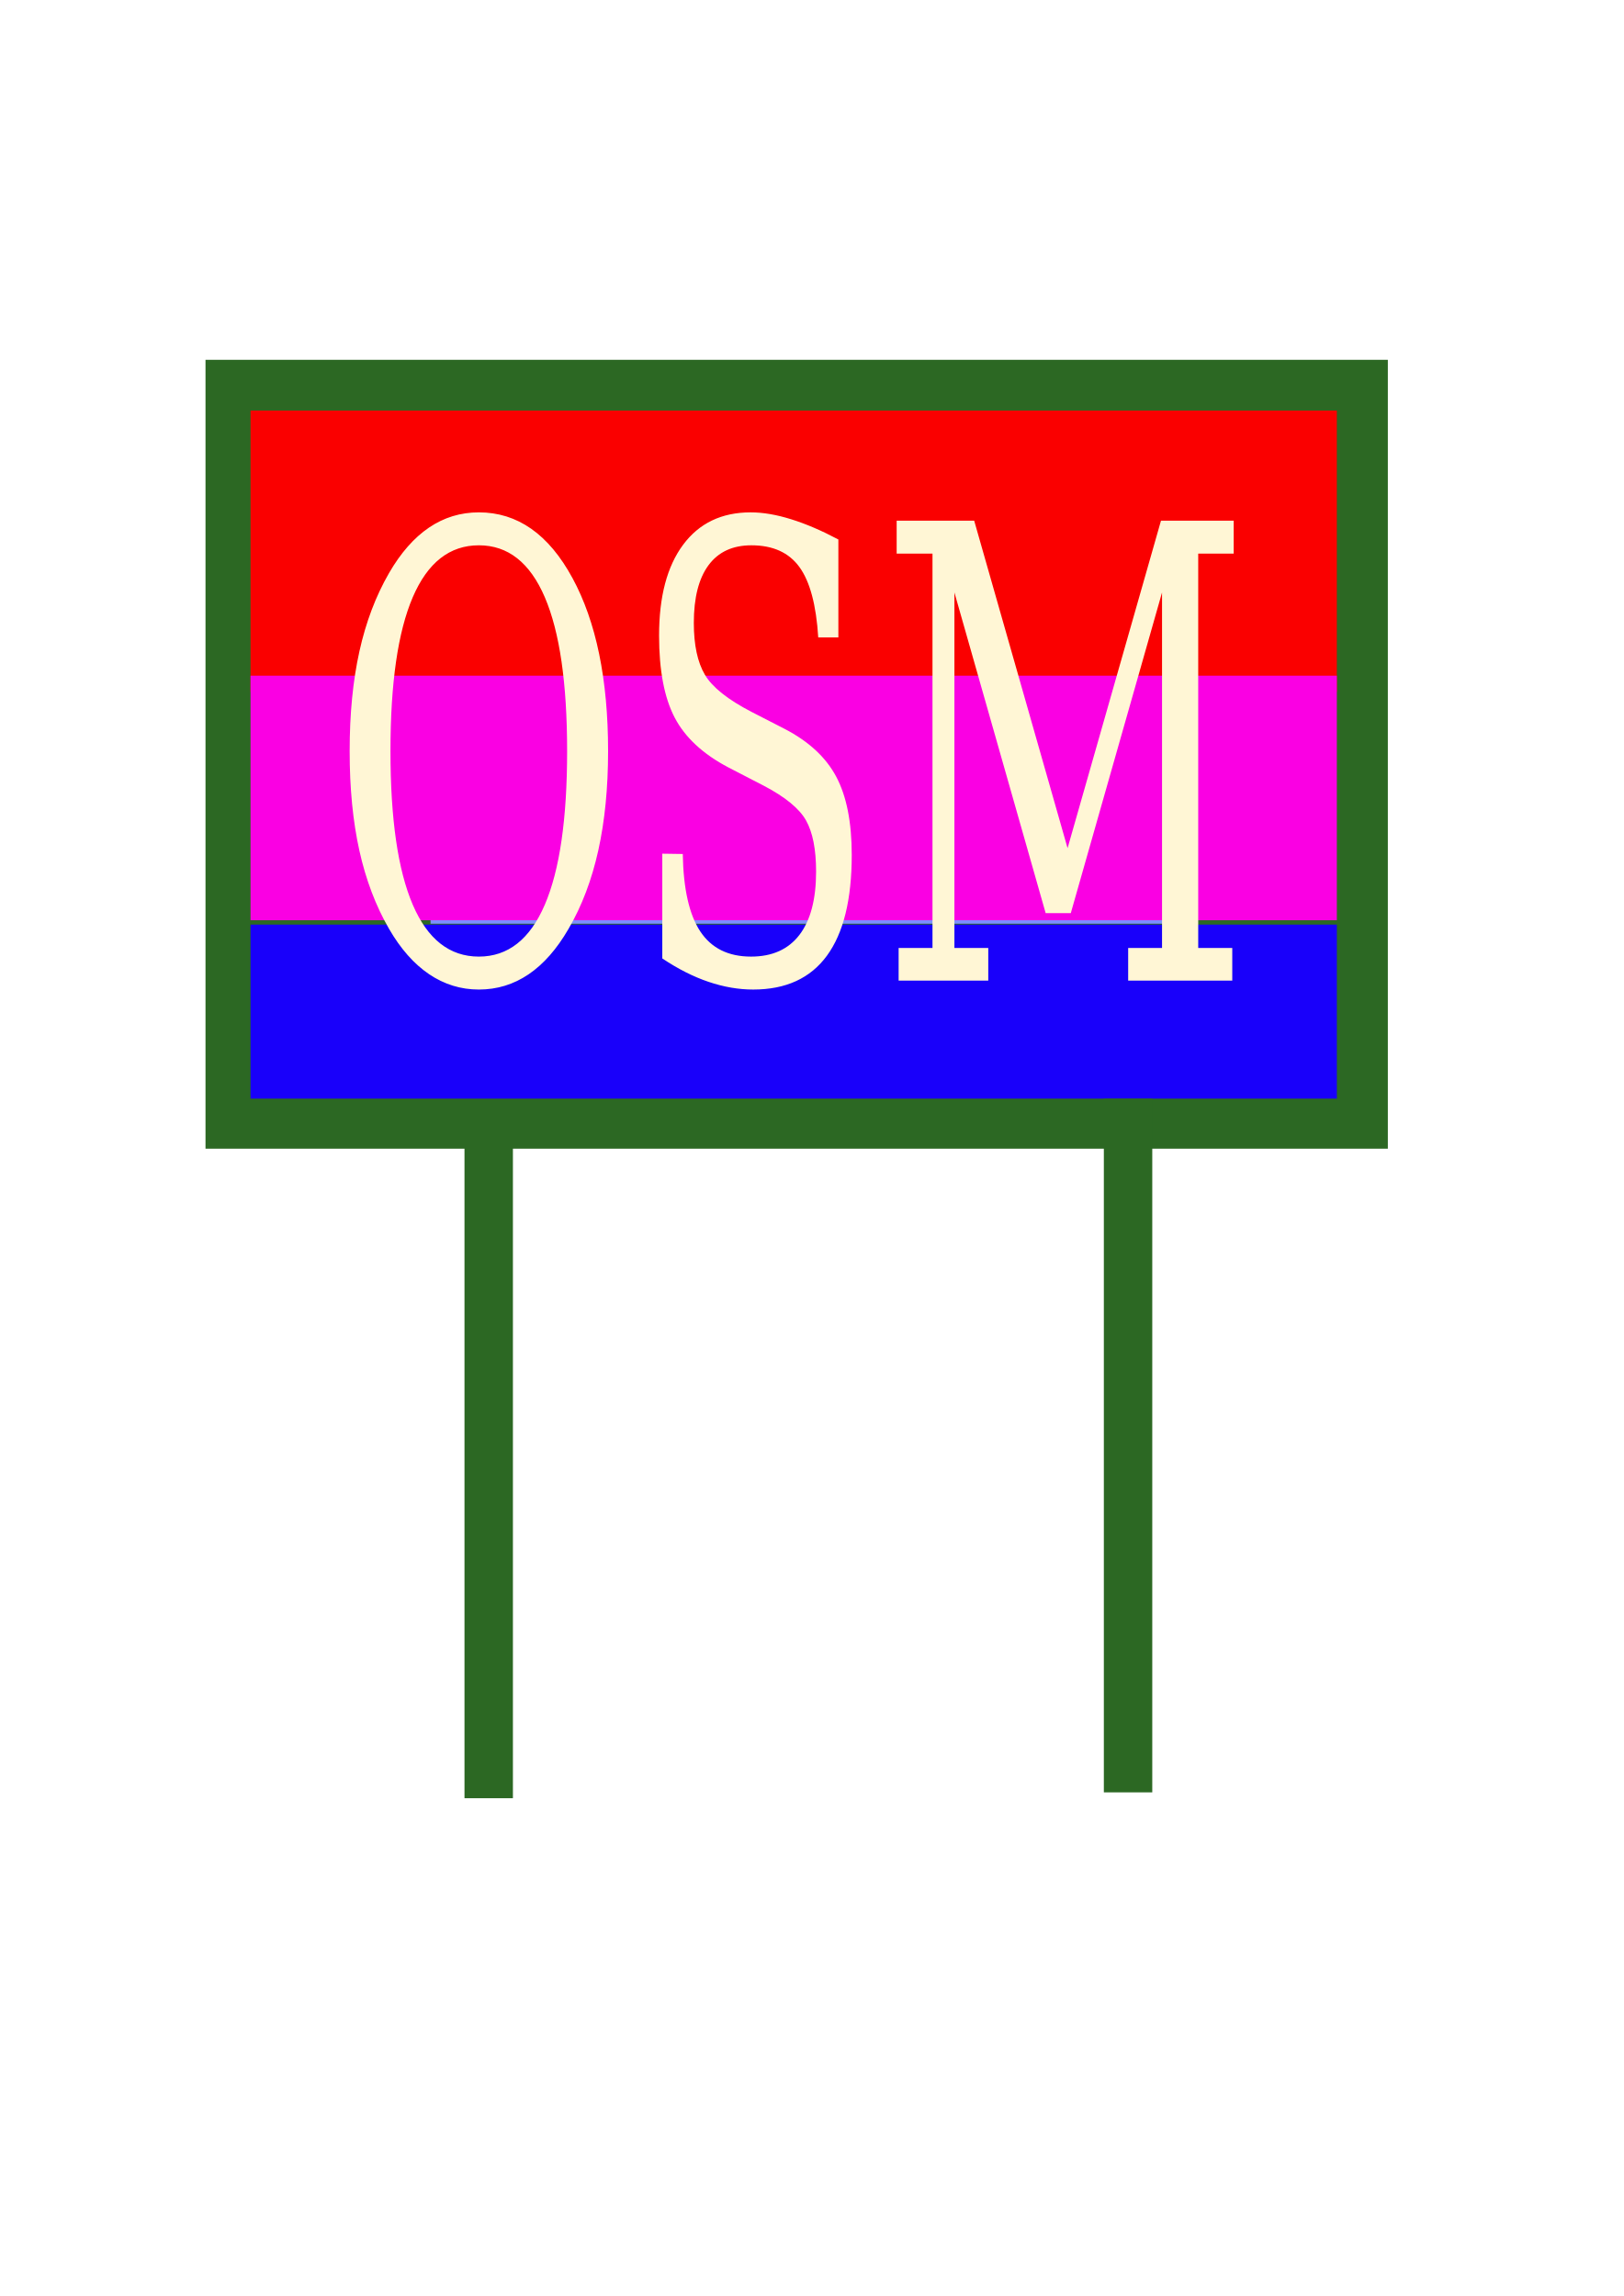
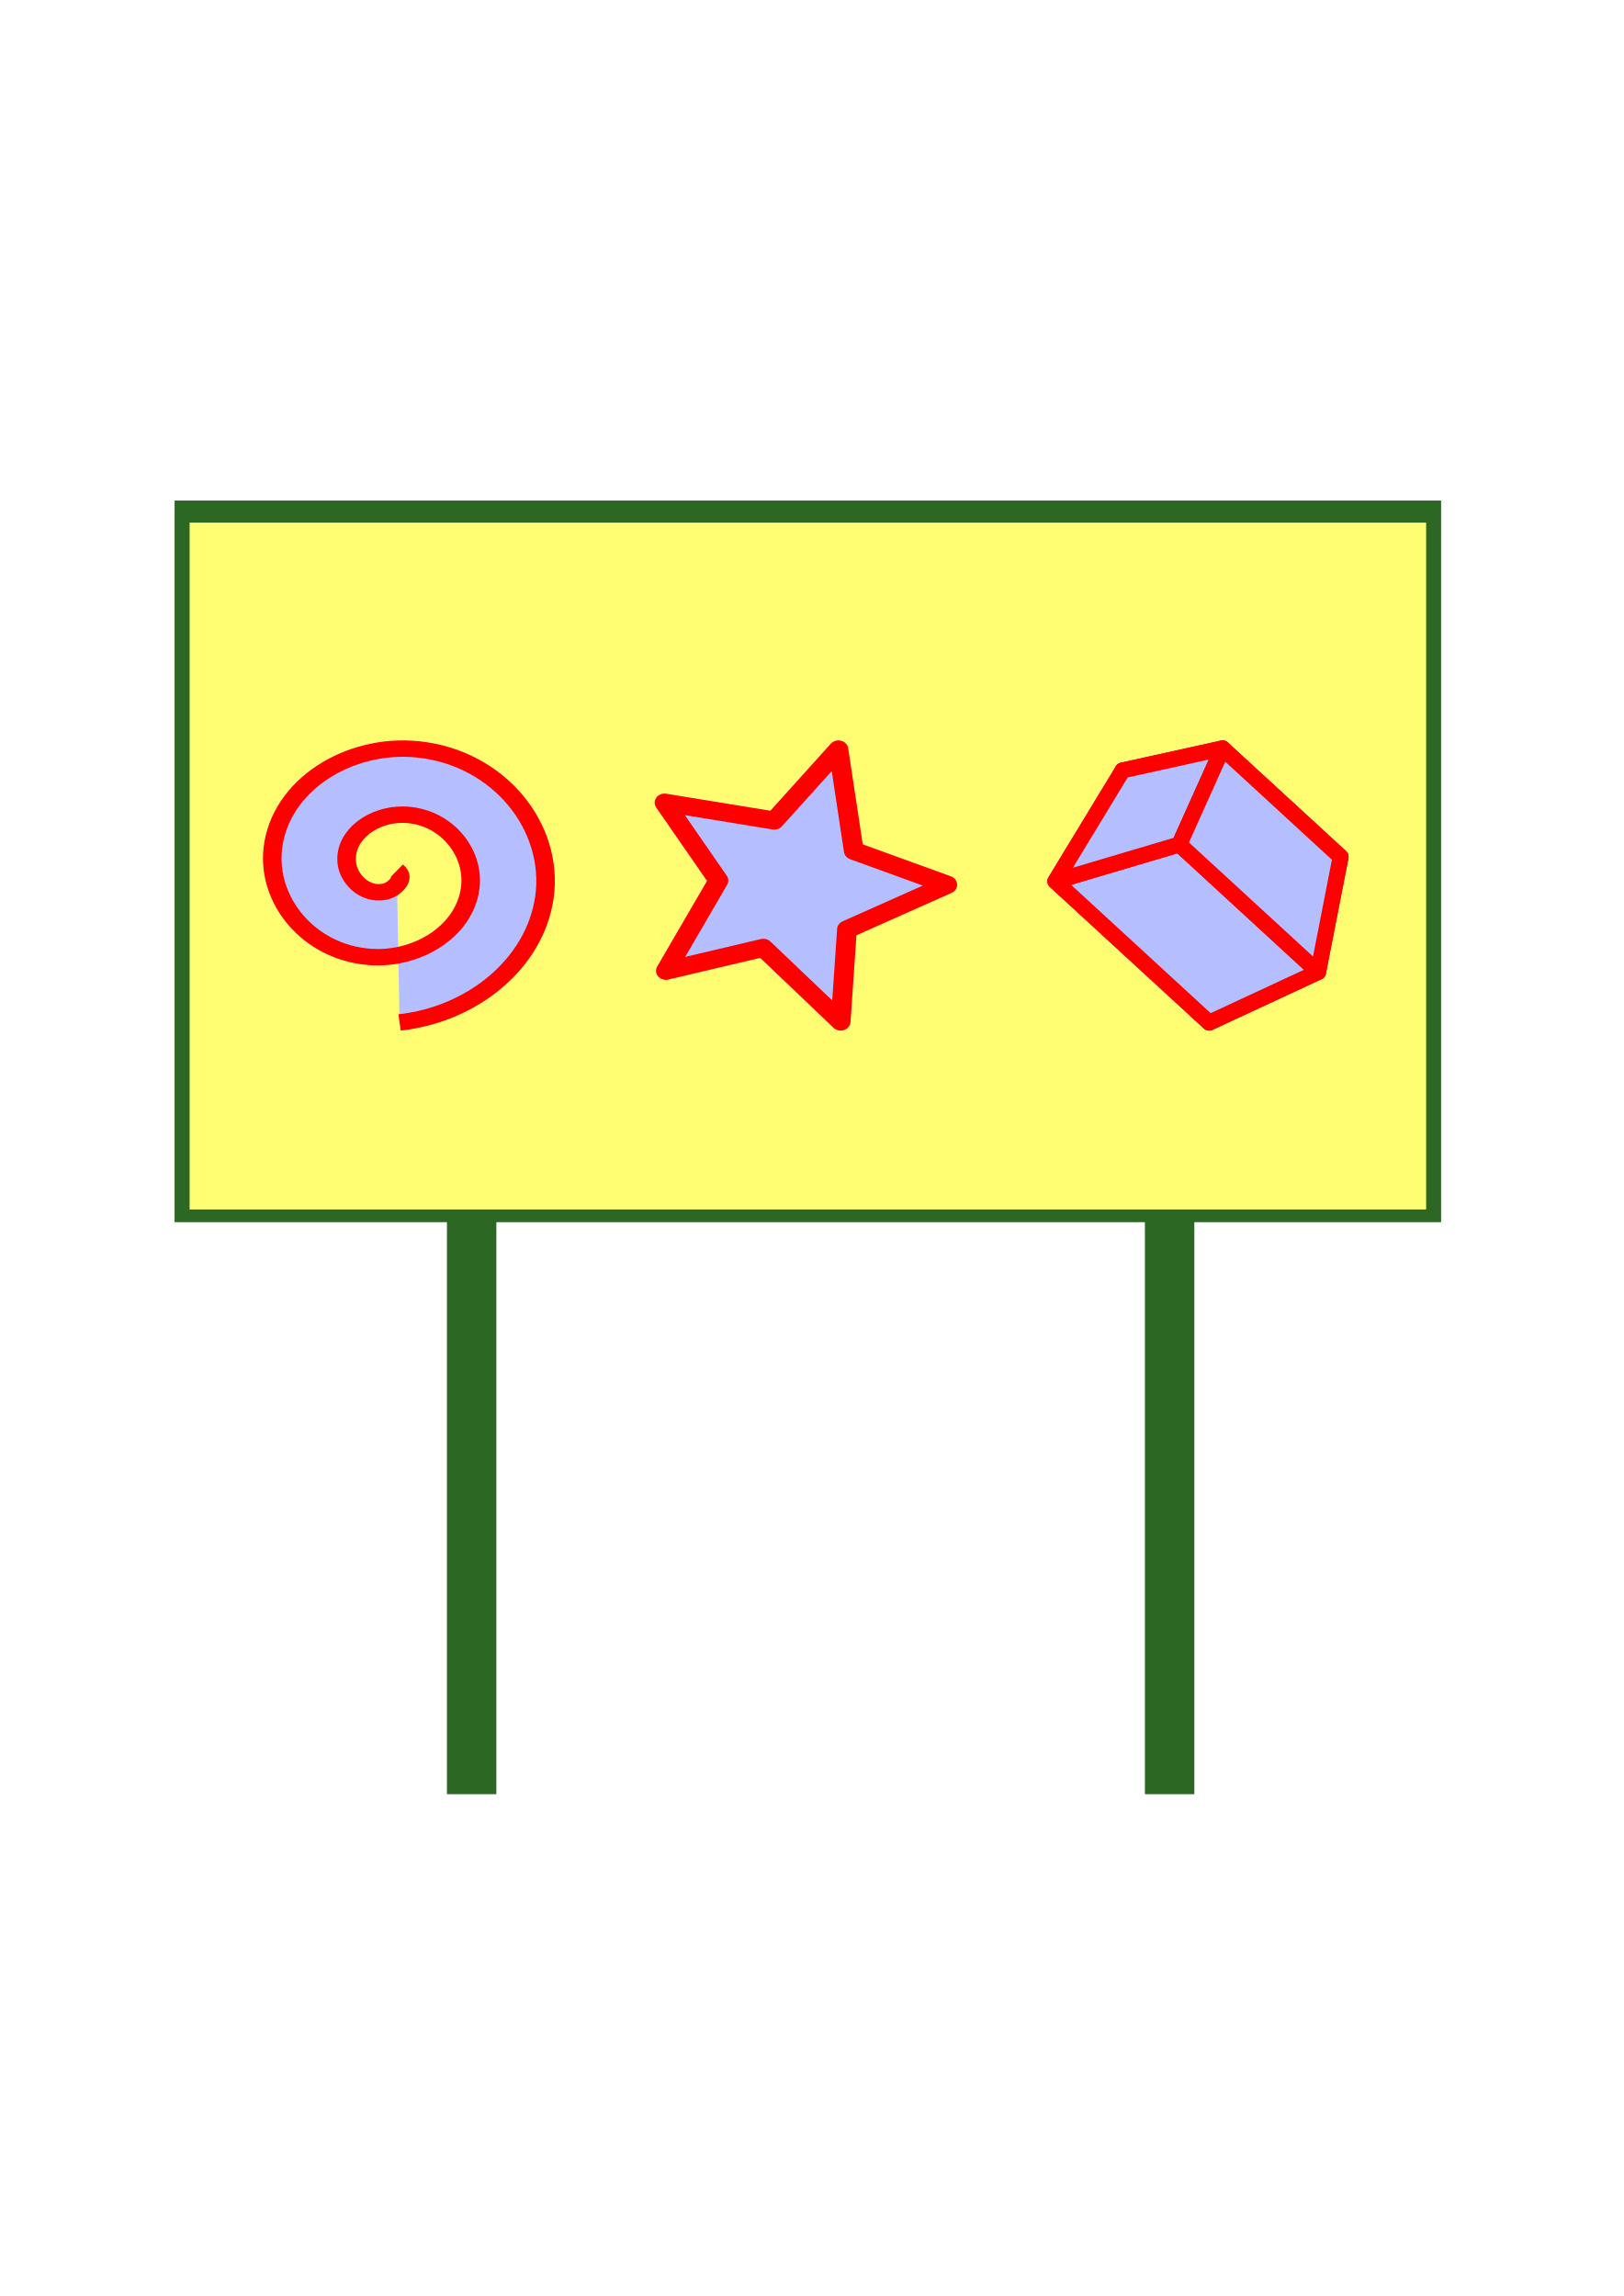
<svg xmlns="http://www.w3.org/2000/svg" width="210mm" height="297mm" viewBox="0 0 744.094 1052.362" id="svg2" version="1.1">
-   <defs id="defs4" />
+   <defs id="defs4">
+     </defs>
  <g id="layer1">
-     <rect style="fill:#7d8fff;fill-opacity:1;stroke:#2c6823;stroke-width:103.124;stroke-miterlimit:4;stroke-dasharray:none;stroke-opacity:1" id="rect7422-8-4" width="438.703" height="258.46" x="145.739" y="216.481" />
-     <rect style="fill:#fa0000;fill-opacity:1;stroke:#ff0000;stroke-width:0;stroke-miterlimit:4;stroke-dasharray:none;stroke-opacity:1" id="rect4221" width="497.819" height="128.906" x="114.815" y="188.198" />
-     <rect style="fill:#fa00e3;fill-opacity:1;stroke:#ff0000;stroke-width:0;stroke-miterlimit:4;stroke-dasharray:none;stroke-opacity:1" id="rect4221-7" width="497.819" height="112.078" x="114.815" y="309.698" />
-     <rect style="fill:#1900fa;fill-opacity:1;stroke:#ff0000;stroke-width:0;stroke-miterlimit:4;stroke-dasharray:none;stroke-opacity:1" id="rect4221-7-5" width="497.819" height="79.762" x="114.815" y="423.786" />
-     <text xml:space="preserve" style="font-style:normal;font-variant:normal;font-weight:normal;font-stretch:normal;font-size:219.944px;line-height:125%;font-family:'DejaVu Serif';-inkscape-font-specification:'DejaVu Serif, Normal';text-align:start;letter-spacing:0px;word-spacing:0px;writing-mode:lr-tb;text-anchor:start;fill:#fff6d5;fill-opacity:1;stroke:none;stroke-width:1px;stroke-linecap:butt;stroke-linejoin:miter;stroke-opacity:1" x="198.341" y="341.841" id="text4305" transform="scale(0.7605502,1.314838)">
-       <tspan id="tspan4951" x="198.341" y="341.841">OSM</tspan>
-       <tspan id="tspan4953" x="198.341" y="616.771" />
-     </text>
-     <rect style="fill:#2c6823;fill-opacity:1;stroke:#2c6823;stroke-width:14.649;stroke-miterlimit:4;stroke-dasharray:none;stroke-opacity:1" id="rect7422-8" width="7.542" height="303.352" x="220.187" y="513.524" />
-     <rect style="fill:#7d8fff;fill-opacity:1;stroke:#2c6823;stroke-width:14.649;stroke-miterlimit:4;stroke-dasharray:none;stroke-opacity:1" id="rect7422-8-0" width="7.542" height="303.352" x="513.184" y="510.845" />
+     <rect style="fill:#7c7c7c;fill-opacity:1;stroke:#2c6823;stroke-width:101.48;stroke-miterlimit:4;stroke-dasharray:none;stroke-opacity:1" id="rect7422-8-4" width="478.926" height="229.267" x="130.753" y="280.17" />
+     <rect style="fill:#fffe73;fill-opacity:1;stroke:#ff0000;stroke-width:0;stroke-miterlimit:4;stroke-dasharray:none;stroke-opacity:1" id="rect4221-7-5" width="566.664" height="314.814" x="86.892" y="239.548" />
+     <rect style="fill:#7c7c7c;fill-opacity:1;stroke:#2c6823;stroke-width:14.135;stroke-miterlimit:4;stroke-dasharray:none;stroke-opacity:1" id="rect7422-8" width="8.515" height="250.177" x="211.887" y="565.118" />
+     <rect style="fill:#2c6823;fill-opacity:1;stroke:#2c6823;stroke-width:14.135;stroke-miterlimit:4;stroke-dasharray:none;stroke-opacity:1" id="rect7422-8-0" width="8.515" height="250.177" x="531.747" y="565.118" />
+     <path style="fill:#b5befe;fill-opacity:1;fill-rule:evenodd;stroke:#ff0000;stroke-width:8;stroke-linecap:butt;stroke-linejoin:miter;stroke-miterlimit:4;stroke-dasharray:none;stroke-opacity:1" id="path4178" d="m 357.713,374.37 c 4.264,3.707 -1.337,9.327 -5.077,10.223 -8.903,2.134 -16.048,-6.515 -16.544,-14.675 -0.808,-13.319 11.729,-23.061 24.272,-22.864 17.664,0.277 30.165,16.971 29.184,33.87 -1.277,21.998 -22.22,37.31 -43.467,35.504 -26.329,-2.238 -44.477,-27.474 -41.825,-53.064 3.177,-30.661 32.73,-51.655 62.662,-48.145 34.994,4.104 58.842,37.987 54.465,72.259 -4.087,31.998 -30.766,56.974 -62.468,60.906" transform="matrix(1.062387,0,0,0.9398045,-198.1983,47.23707)" />
+     <path style="opacity:1;fill:#b5befe;fill-opacity:1;stroke:#ff0000;stroke-width:8;stroke-linecap:round;stroke-linejoin:round;stroke-miterlimit:4;stroke-dasharray:none;stroke-dashoffset:0;stroke-opacity:1" id="path4180" d="m 375.447,604.957 -31.369,-32.595 -39.514,10.157 21.306,-39.906 -21.87,-34.441 44.537,7.931 25.997,-31.443 6.22,44.808 37.937,15.009 -40.693,19.762 z" transform="matrix(1.129973,0,0,1.036668,-38.99171,-158.9237)" />
+     <g id="g7229" style="opacity:1;fill:#b5befe;fill-opacity:1;fill-rule:nonzero;stroke:#ff0000;stroke-width:8.659;stroke-linecap:round;stroke-linejoin:miter;stroke-miterlimit:4;stroke-dasharray:none;stroke-dashoffset:0;stroke-opacity:1">
+       <path id="path7235" style="fill:#b5befe;fill-opacity:1;fill-rule:evenodd;stroke:#ff0000;stroke-width:7.298;stroke-linecap:butt;stroke-linejoin:round;stroke-miterlimit:4;stroke-dasharray:none;stroke-opacity:1" d="m 573.5,407.392 40.851,-14.635 -54.11,-49.746 -45.77,10.113 z" points="614.351,392.757 560.242,343.011 514.472,353.124 573.5,407.392 " />
+       <path id="path7231" style="fill:#b5befe;fill-opacity:1;fill-rule:evenodd;stroke:#ff0000;stroke-width:7.298;stroke-linecap:butt;stroke-linejoin:round;stroke-miterlimit:4;stroke-dasharray:none;stroke-opacity:1" d="m 573.5,407.392 -59.029,-54.268 -30.823,50.781 70.494,64.809 z" points="514.472,353.124 483.649,403.904 554.143,468.713 573.5,407.392 " />
+       <path id="path7233" style="fill:#b5befe;fill-opacity:1;fill-rule:evenodd;stroke:#ff0000;stroke-width:7.298;stroke-linecap:butt;stroke-linejoin:round;stroke-miterlimit:4;stroke-dasharray:none;stroke-opacity:1" d="m 573.5,407.392 40.851,-14.635 -10.304,52.752 -49.904,23.205 z" points="614.351,392.757 604.048,445.509 554.143,468.713 573.5,407.392 " />
+       <path id="path7241" style="fill:#b5befe;fill-opacity:1;fill-rule:evenodd;stroke:#ff0000;stroke-width:7.298;stroke-linecap:butt;stroke-linejoin:round;stroke-miterlimit:4;stroke-dasharray:none;stroke-opacity:1" d="M 554.143,468.713 604.048,445.509 540.457,387.046 483.649,403.904 Z" points="604.048,445.509 540.457,387.046 483.649,403.904 554.143,468.713 " />
+       <path id="path7239" style="fill:#b5befe;fill-opacity:1;fill-rule:evenodd;stroke:#ff0000;stroke-width:7.298;stroke-linecap:butt;stroke-linejoin:round;stroke-miterlimit:4;stroke-dasharray:none;stroke-opacity:1" d="m 514.472,353.124 45.77,-10.113 -19.785,44.036 -56.808,16.858 z" points="560.242,343.011 540.457,387.046 483.649,403.904 514.472,353.124 " />
+       <path id="path7237" style="fill:#b5befe;fill-opacity:1;fill-rule:evenodd;stroke:#ff0000;stroke-width:7.298;stroke-linecap:butt;stroke-linejoin:round;stroke-miterlimit:4;stroke-dasharray:none;stroke-opacity:1" d="m 614.351,392.757 -54.11,-49.746 -19.785,44.036 63.591,58.462 z" points="560.242,343.011 540.457,387.046 604.048,445.509 614.351,392.757 " />
+     </g>
  </g>
</svg>
